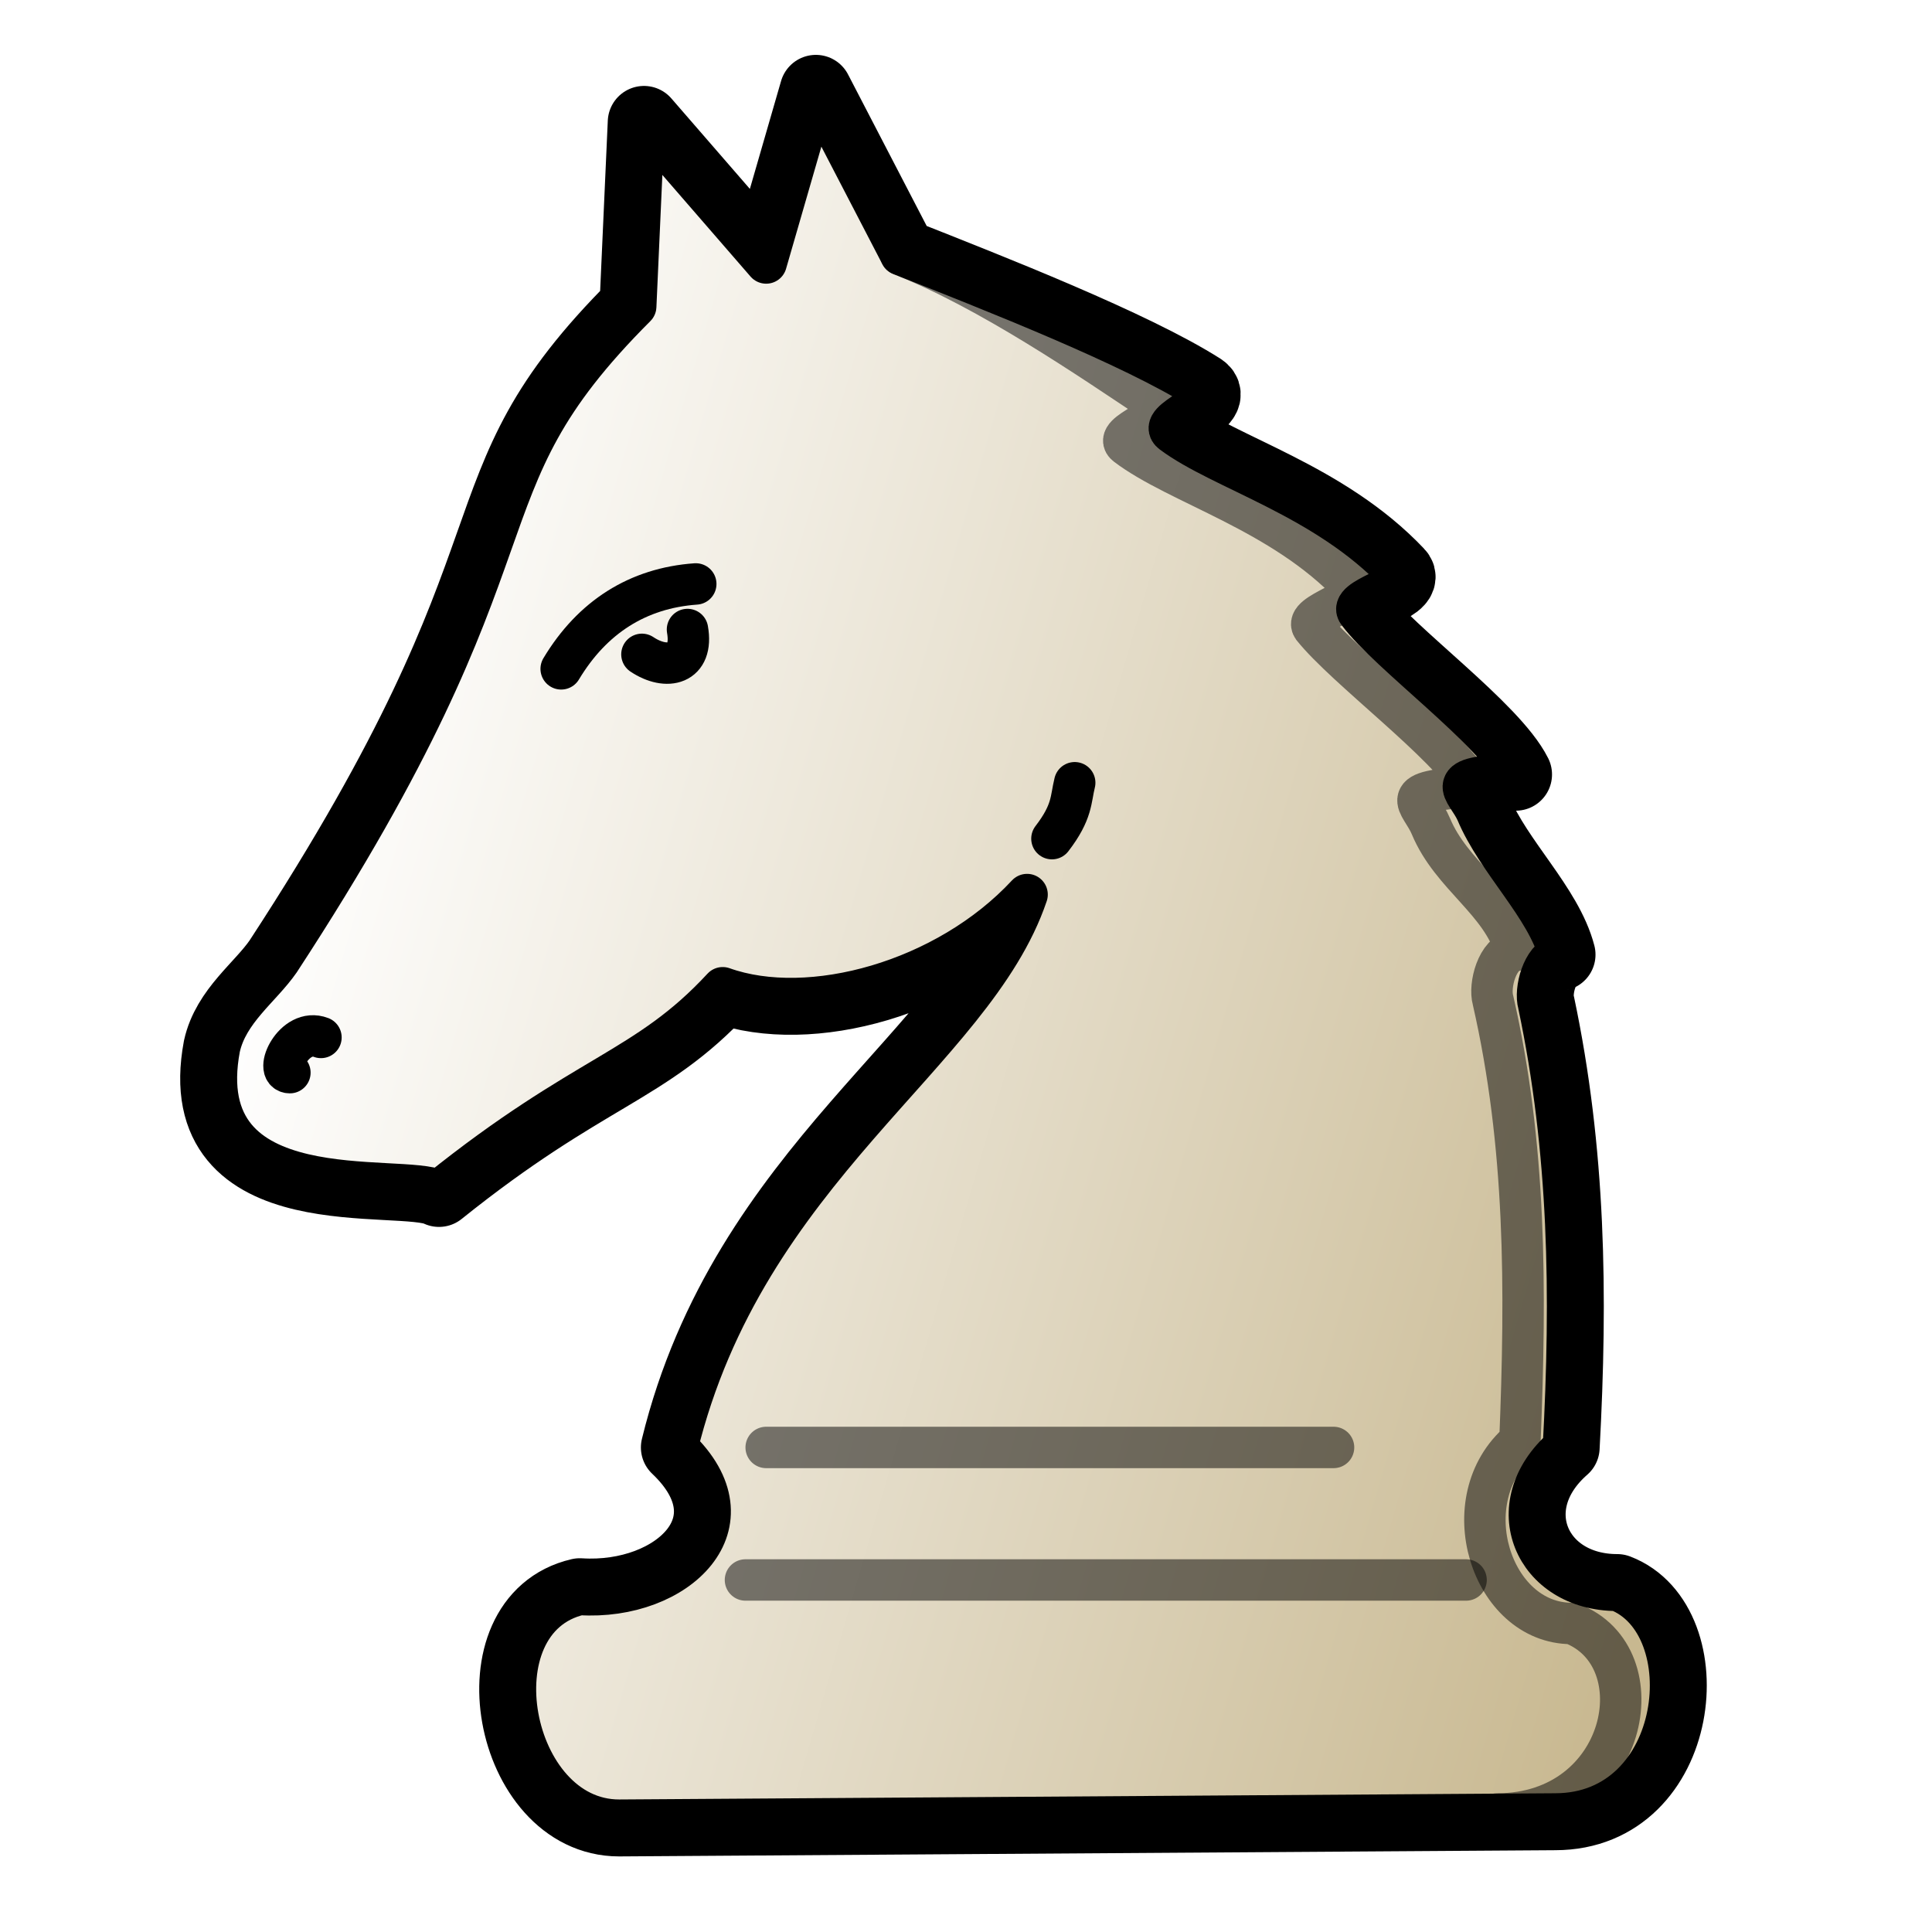
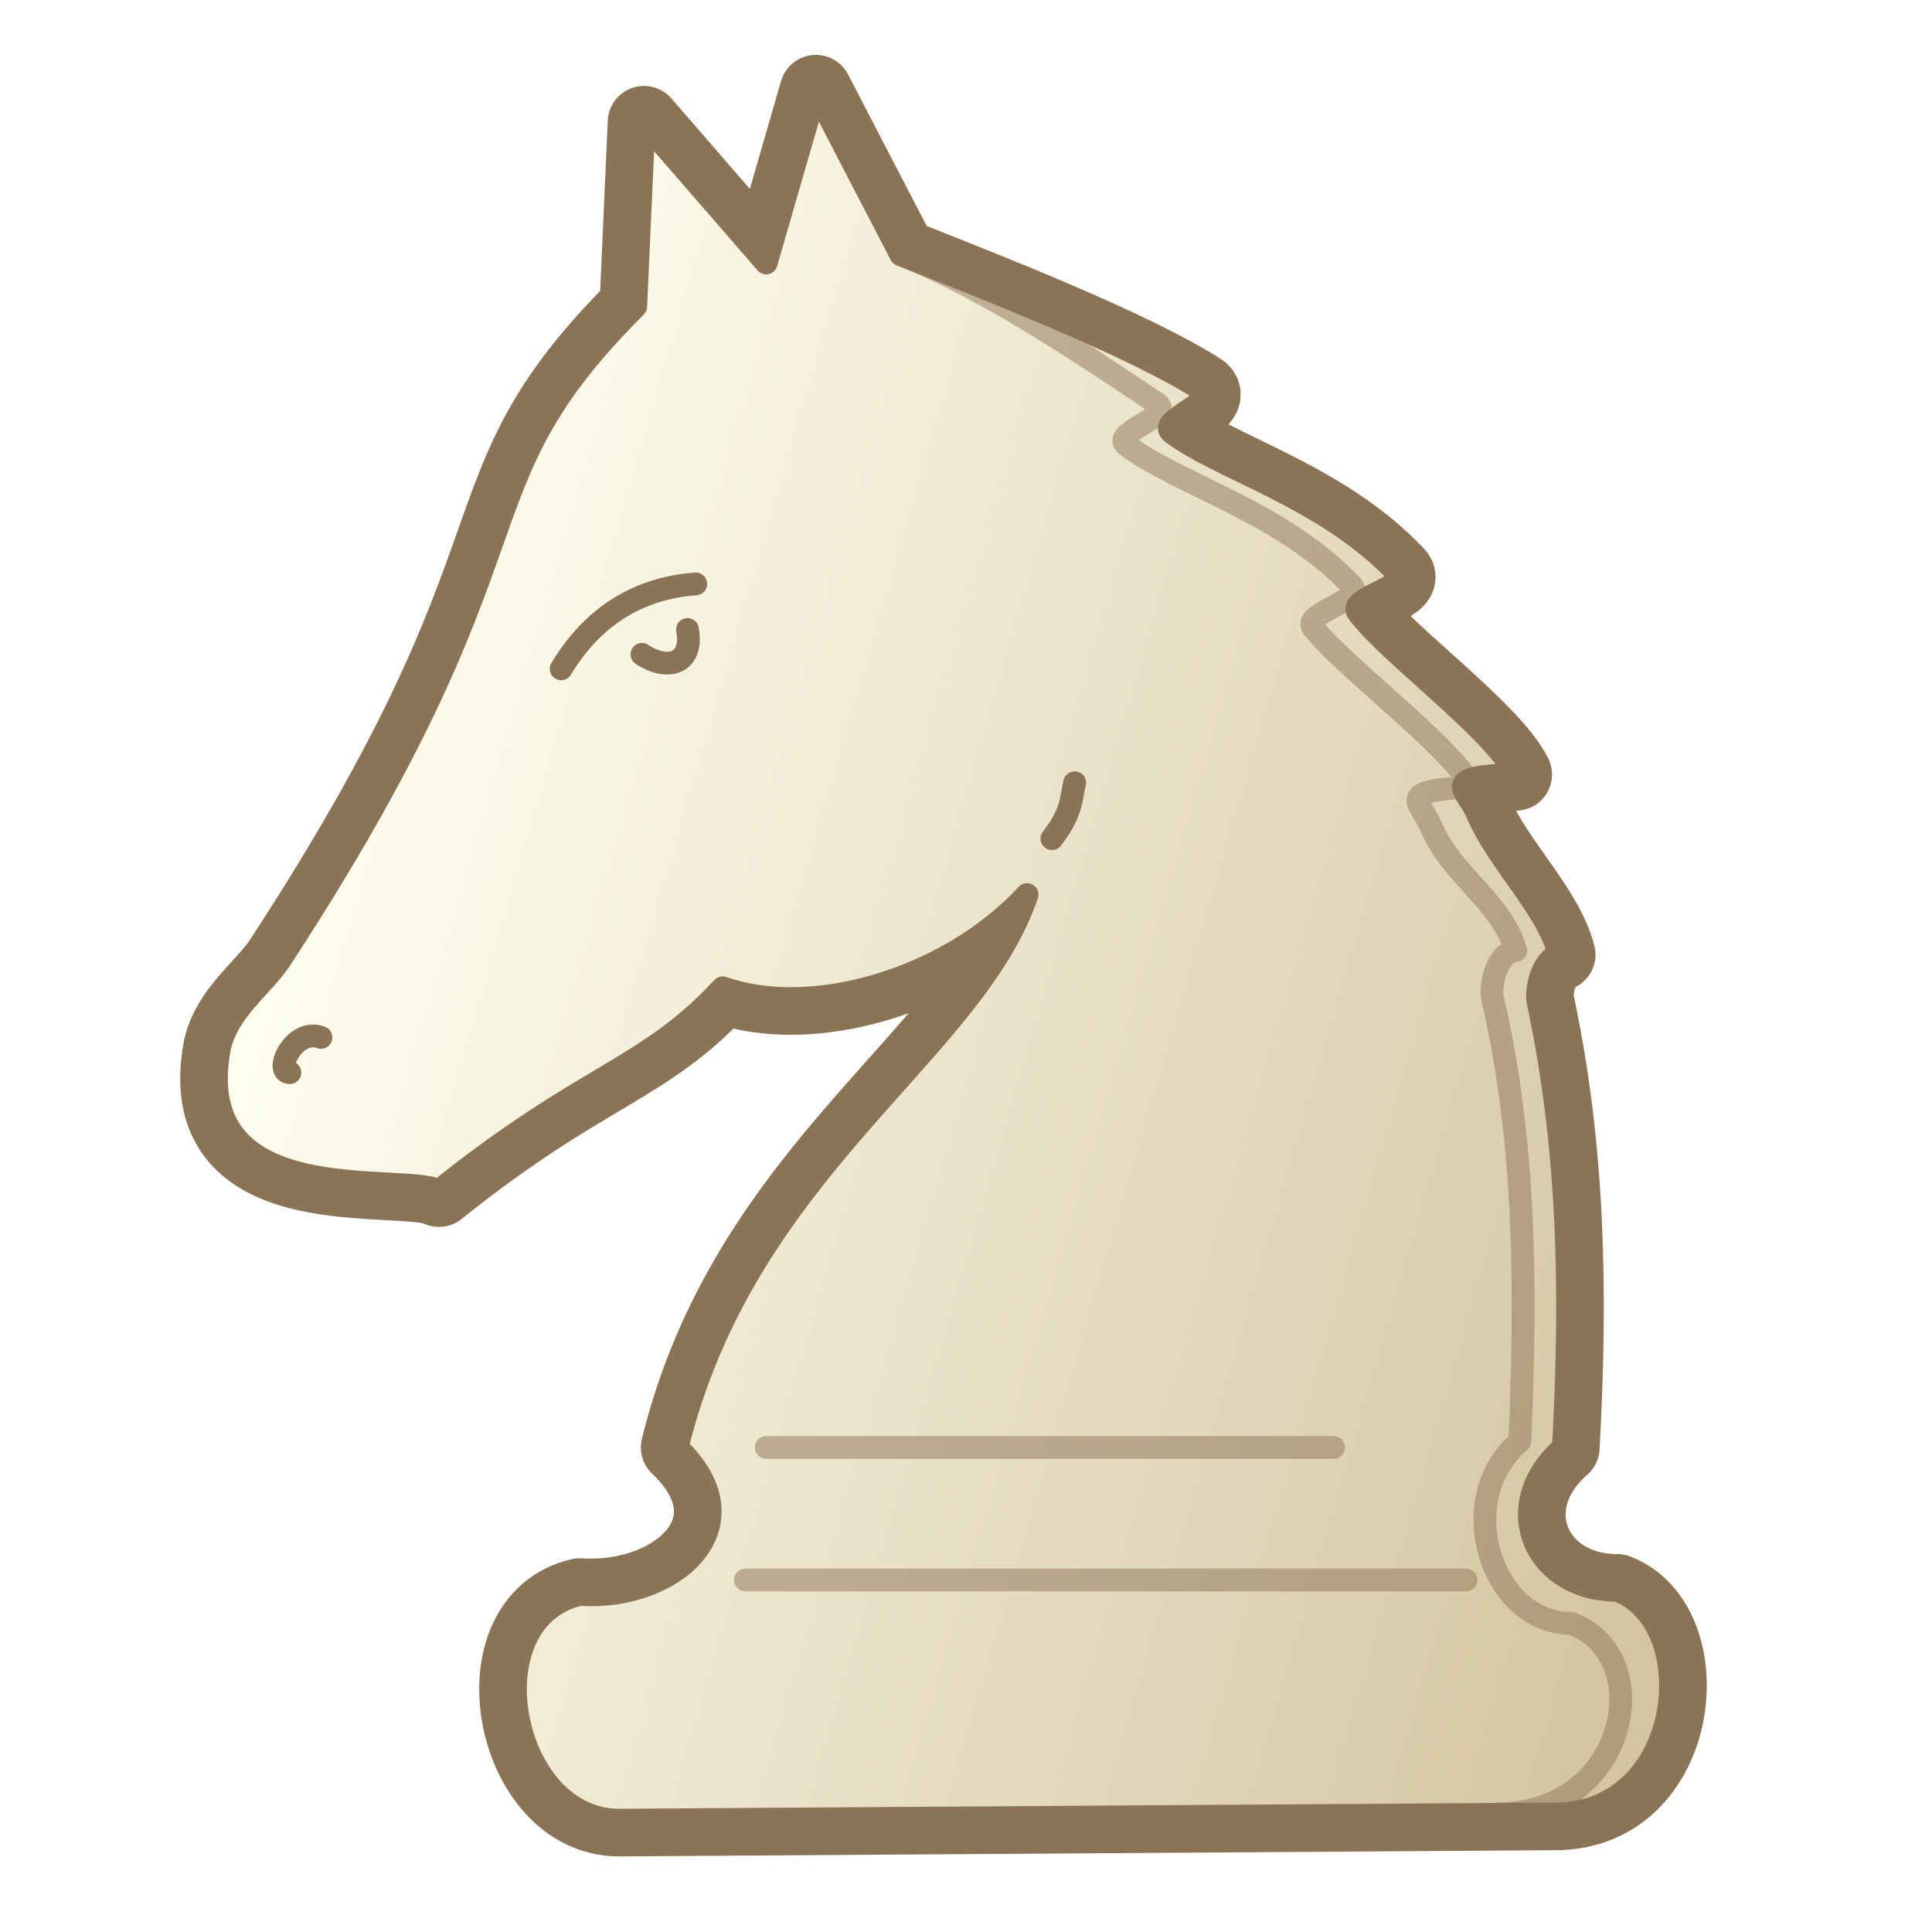
<svg xmlns="http://www.w3.org/2000/svg" xmlns:xlink="http://www.w3.org/1999/xlink" id="knight" viewBox="0 0 933 933">
-   <style id="style-base">.base{fill-opacity:1;fill-rule:evenodd;stroke-miterlimit:4;stroke-dasharray:none;stroke-linecap:round;stroke-linejoin:round;stroke-opacity:1}.stroke-medium{stroke-width:20}.stroke-color{stroke:#000}</style>
+   <style id="style-base">.base{fill-opacity:1;fill-rule:evenodd;stroke-miterlimit:4;stroke-dasharray:none;stroke-linecap:round;stroke-linejoin:round;stroke-opacity:1}.stroke-medium{stroke-width:11}.stroke-color{stroke:#8B7355}</style>
  <defs id="defs2202">
    <linearGradient xlink:href="#fillGradient" id="main-gradient" x1="824.6" x2="992.7" y1="119.5" y2="168.5" gradientTransform="translate(-3372 -24)scale(4.2241)" gradientUnits="userSpaceOnUse" />
    <linearGradient id="fillGradient">
-       <stop id="stop0" offset="0" stop-color="#ffffff" stop-opacity="1" />
-       <stop id="stop1" offset="1" stop-color="#c8b890" stop-opacity="1" />
+       <stop id="stop0" offset="0" stop-color="#fffff0" stop-opacity="1" />
+       <stop id="stop1" offset="1" stop-color="#d4c5a0" stop-opacity="1" />
    </linearGradient>
  </defs>
  <path id="boundary" fill="none" stroke-width="35" d="m394 44-24 83-59-68-4 89c-91 91-38 111-172 316-9 13-25 24-29 42-15 80 88 60 106 69 71-57 100-58 137-98 42 15 108-3 147-45-26 77-136 132-169 267 39 37 0 74-47 71-52 12-34 109 19 109l452-3c63 0 72-92 30-108-40 0-58-41-26-69 4-74 3-143-12-214-2-7 2-22 10-24-6-23-30-45-40-69-5-11-18-17 19-18-11-22-61-58-76-78-6-7 25-13 19-19-35-37-85-50-109-68-8-6 23-15 14-21-33-21-102-48-145-65z" class="base stroke-color" />
  <path id="main" fill="url(#main-gradient)" d="m394 44-24 83-59-68-4 89c-91 91-38 111-172 316-9 13-25 24-29 42-15 80 88 60 106 69 71-57 100-58 137-98 42 15 108-3 147-45-26 77-136 132-169 267 39 37 0 74-47 71-52 12-34 109 19 109l452-3c63 0 72-92 30-108-40 0-58-41-26-69 4-74 3-143-12-214-2-7 2-22 10-24-6-23-30-45-40-69-5-11-18-17 19-18-11-22-61-58-76-78-6-7 25-13 19-19-35-37-85-50-109-68-8-6 23-15 14-21-33-21-102-48-145-65z" class="base stroke-color stroke-medium" />
  <path id="eyebrow" fill="none" d="M336 282c-28 2-50 16-65 41" class="base stroke-color stroke-medium" />
  <path id="eye" fill="none" d="M310 316c12 8 25 5 22-12" class="base stroke-color stroke-medium" />
  <path id="nose" fill="none" d="M155 501c-13-5-23 17-15 17" class="base stroke-color stroke-medium" />
  <path id="cheek" fill="none" d="M508 405c10-13 9-19 11-27" class="base stroke-color stroke-medium" />
  <path id="deco-lines" fill="none" d="M644 699H370zm64 64H360z" class="base stroke-color stroke-medium" opacity=".5" />
  <path id="deco-side" fill="none" d="M723 876c63 0 78-76 36-92-39 0-58-60-25-88 3-74 3-143-13-213-2-7 2-23 11-24-7-24-31-36-41-60-5-12-18-17 20-19-12-21-61-57-77-77-5-7 25-13 19-20-34-36-84-49-109-68-8-6 23-14 15-20-33-22-81-55-124-72" class="base stroke-color stroke-medium" opacity=".5" />
</svg>
